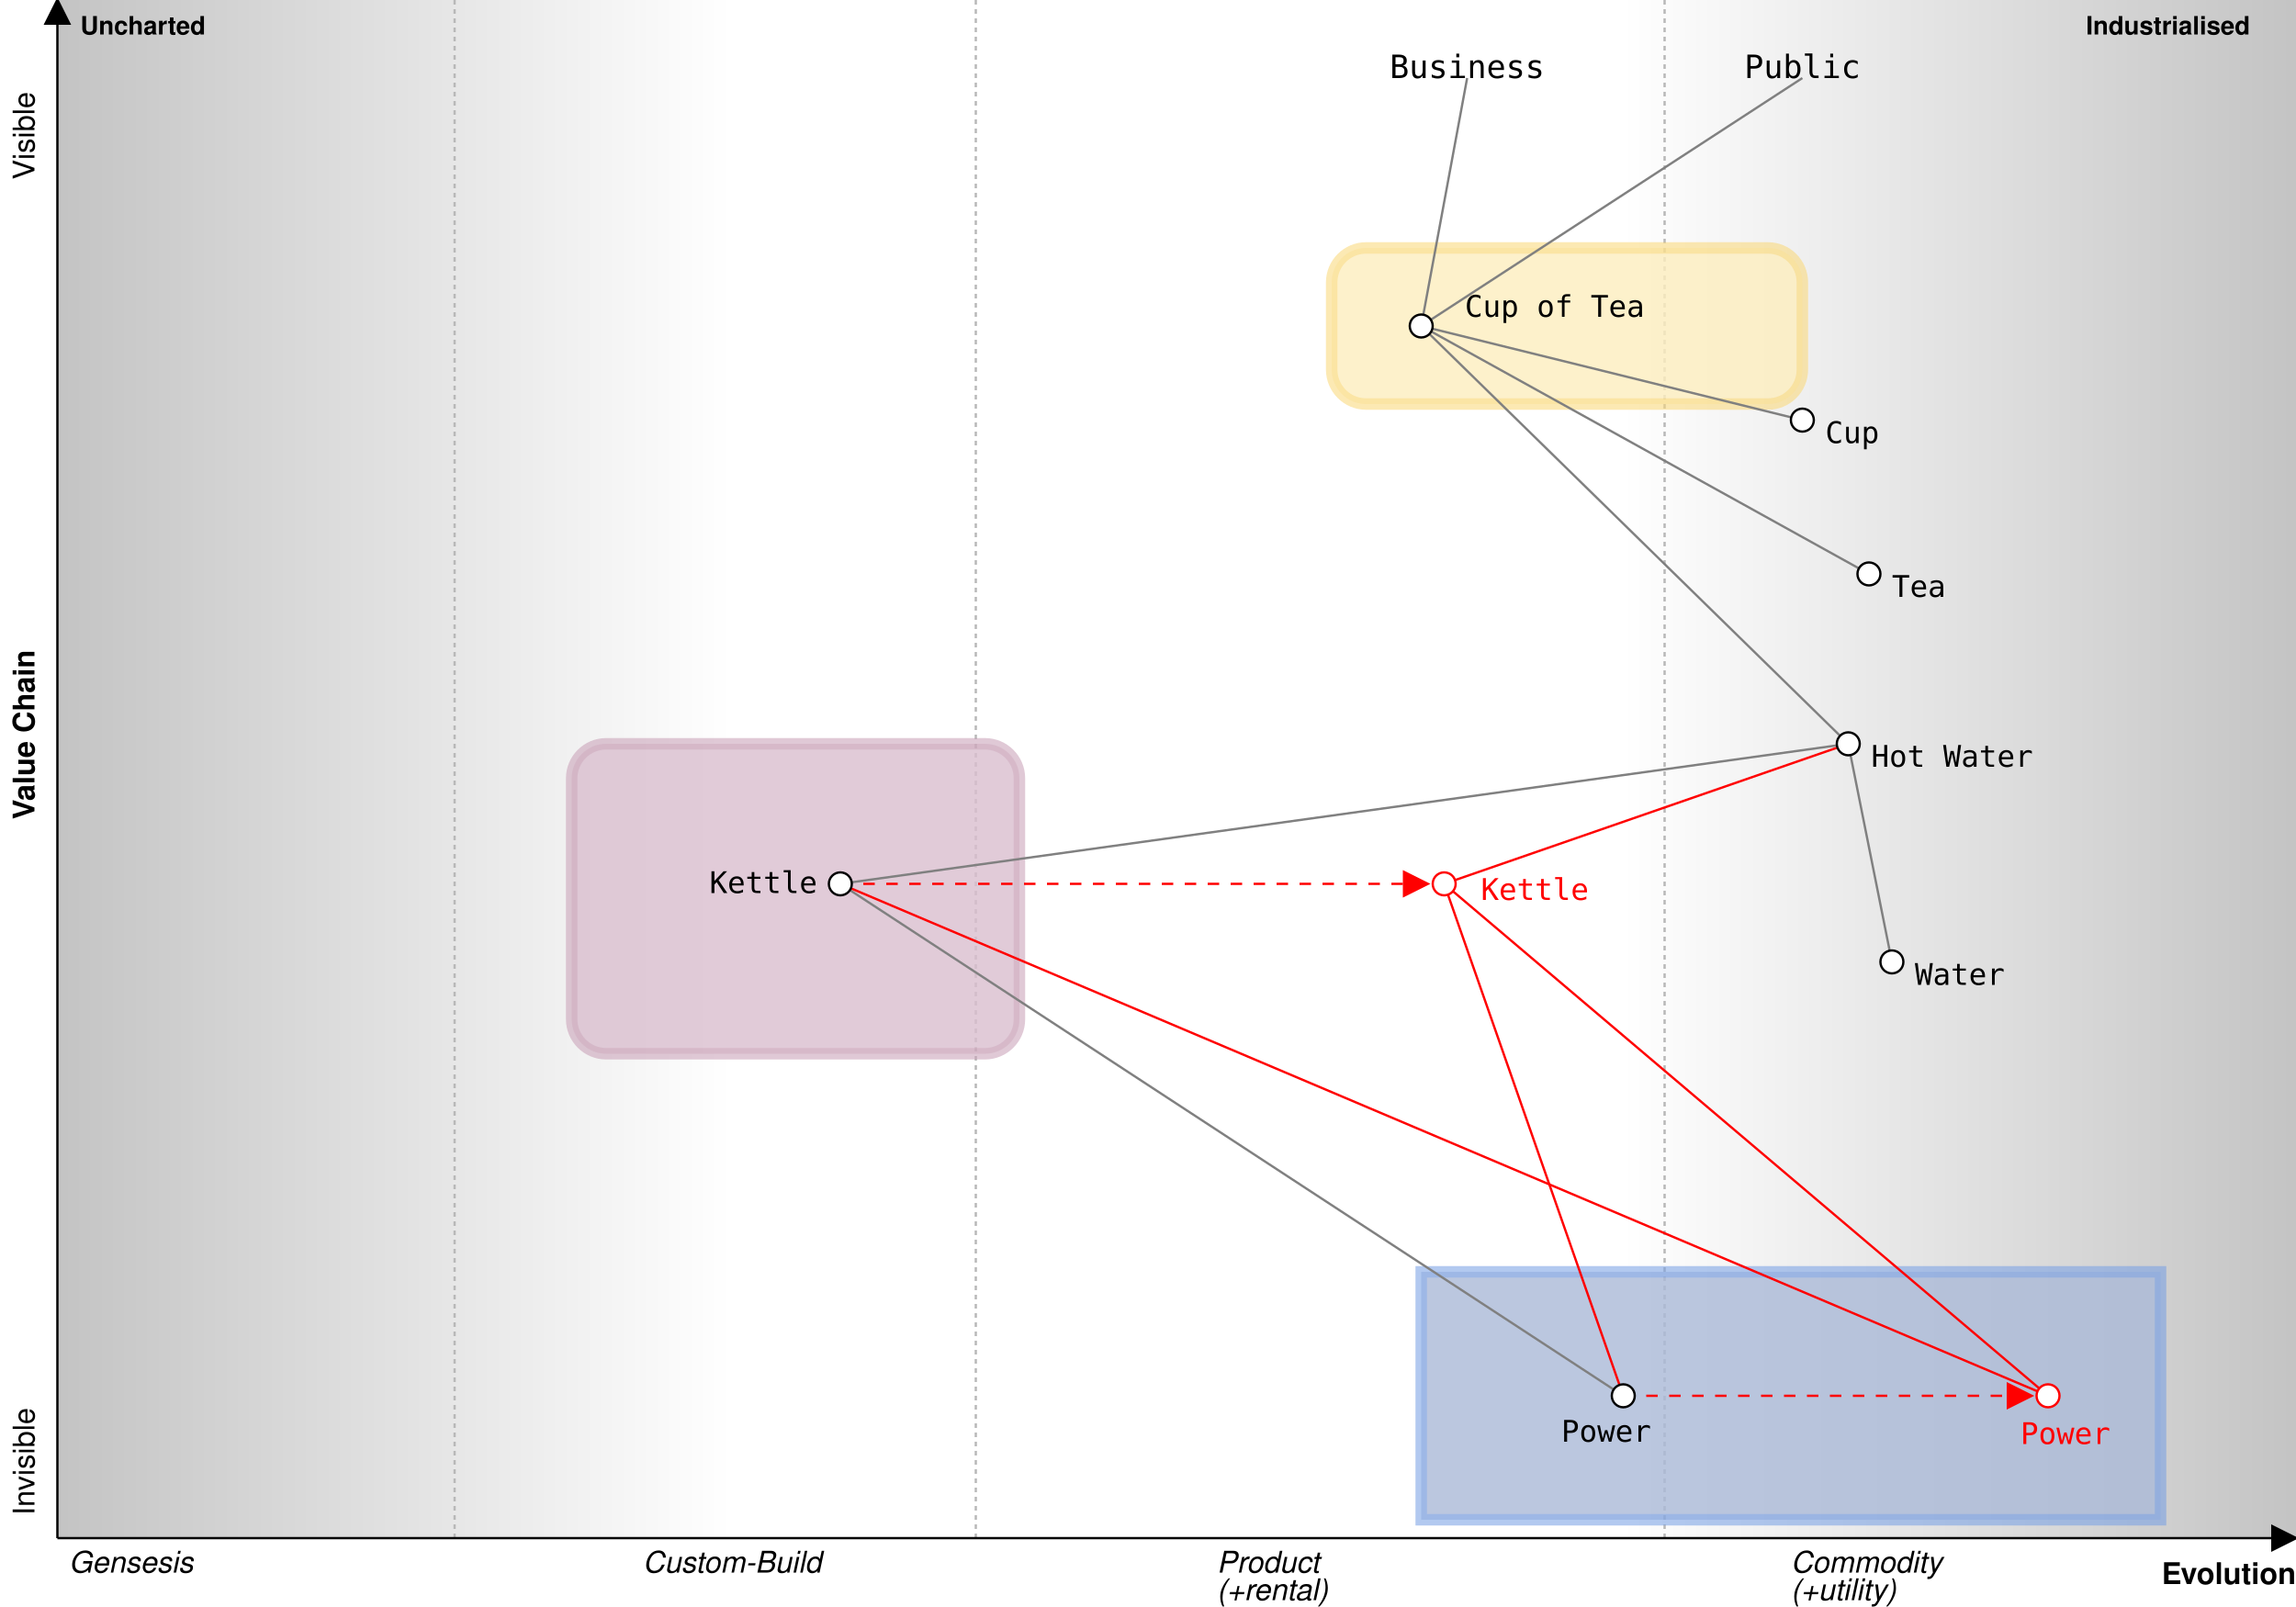
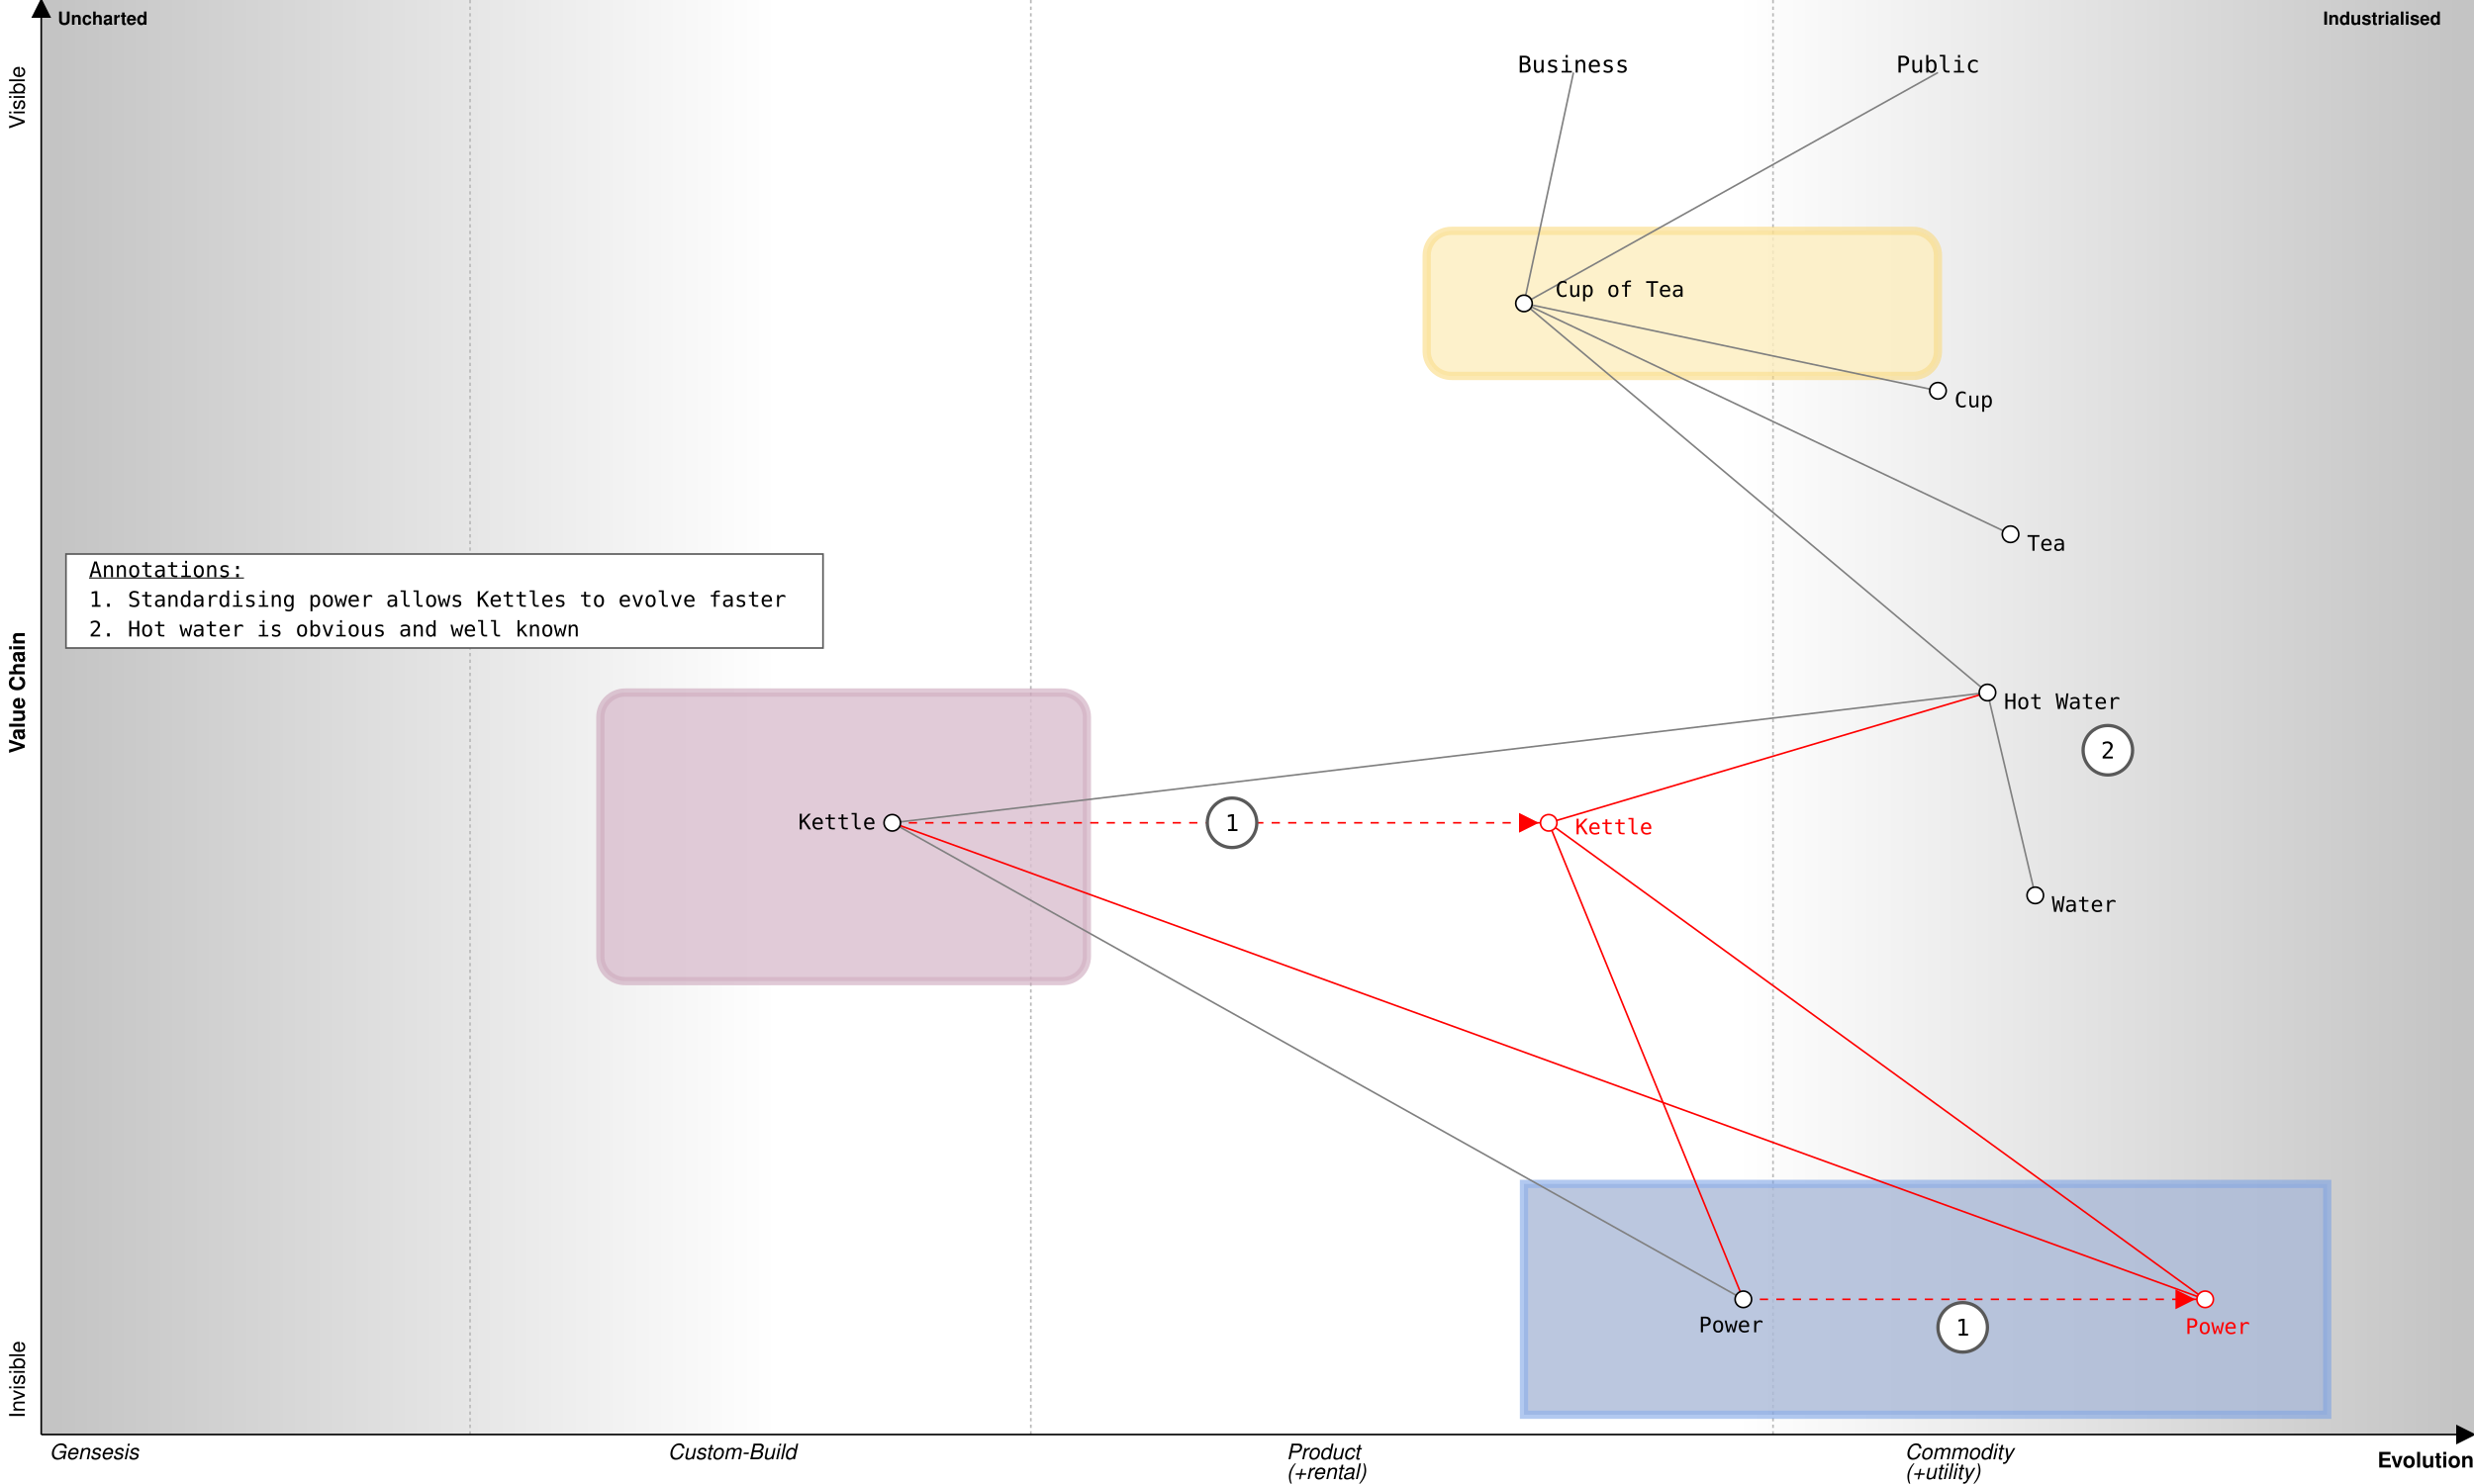
- <svg xmlns="http://www.w3.org/2000/svg" width="1000" height="700">
-   <rect x="0" y="0" width="1000" height="700" style="fill:white" />
+ <svg xmlns="http://www.w3.org/2000/svg" width="1500" height="900">
+   <rect x="0" y="0" width="1500" height="900" style="fill:white" />
  <defs>
    <linearGradient id="wardleyGradient" x1="0%" y1="0%" x2="100%" y2="0%">
      <stop offset="0%" stop-color="rgb(196,196,196)" stop-opacity="1.00" />
      <stop offset="30%" stop-color="rgb(255,255,255)" stop-opacity="1.00" />
      <stop offset="70%" stop-color="rgb(255,255,255)" stop-opacity="1.00" />
      <stop offset="100%" stop-color="rgb(196,196,196)" stop-opacity="1.00" />
    </linearGradient>
    <marker id="arrow" refX="15" refY="0" markerWidth="12" markerHeight="12" viewBox="0 -5 10 10">
      <path d="M0,-5L10,0L0,5" style="fill:red" />
    </marker>
    <marker id="graphArrow" refX="9" refY="0" markerWidth="12" markerHeight="12" viewBox="0 -5 10 10">
      <path d="M0,-5L10,0L0,5" style="fill:black" />
    </marker>
  </defs>
-   <rect x="25" y="0" width="975" height="670" style="fill:url(#wardleyGradient)" />
-   <g transform="translate(0,700) rotate(270)">
+   <rect x="25" y="0" width="1475" height="870" style="fill:url(#wardleyGradient)" />
+   <g transform="translate(0,900) rotate(270)">
    <g font-family="&quot;Helvetica Neue&quot;,Helvetica,Arial,sans-serif" font-size="13px"> &gt;
- <line x1="30" y1="25" x2="700" y2="25" stroke="black" stroke-width="1" marker-end="url(#graphArrow)" />
-       <line x1="700" y1="198" x2="30" y2="198" stroke="#b8b8b8" stroke-dasharray="2,2" />
-       <line x1="700" y1="425" x2="30" y2="425" stroke="#b8b8b8" stroke-dasharray="2,2" />
-       <line x1="700" y1="725" x2="30" y2="725" stroke="#b8b8b8" stroke-dasharray="2,2" />
+ <line x1="30" y1="25" x2="900" y2="25" stroke="black" stroke-width="1" marker-end="url(#graphArrow)" />
+       <line x1="900" y1="285" x2="30" y2="285" stroke="#b8b8b8" stroke-dasharray="2,2" />
+       <line x1="900" y1="625" x2="30" y2="625" stroke="#b8b8b8" stroke-dasharray="2,2" />
+       <line x1="900" y1="1075" x2="30" y2="1075" stroke="#b8b8b8" stroke-dasharray="2,2" />
      <text x="40" y="15" text-anchor="start">Invisible</text>
-       <text x="660" y="15" text-anchor="end">Visible</text>
-       <text x="380" y="15" text-anchor="middle" font-weight="bold">Value Chain</text>
+       <text x="860" y="15" text-anchor="end">Visible</text>
+       <text x="480" y="15" text-anchor="middle" font-weight="bold">Value Chain</text>
    </g>
  </g>
-   <line x1="25" y1="670" x2="1000" y2="670" stroke="black" stroke-width="1" marker-end="url(#graphArrow)" />
+   <line x1="25" y1="870" x2="1500" y2="870" stroke="black" stroke-width="1" marker-end="url(#graphArrow)" />
  <g font-family="&quot;Helvetica Neue&quot;,Helvetica,Arial,sans-serif" font-size="13px" font-style="italic">
    <text x="35" y="15" font-style="normal" font-size="11px" font-weight="bold">Uncharted</text>
-     <text x="980" y="15" font-style="normal" font-size="11px" font-weight="bold" text-anchor="end">Industrialised</text>
-     <text x="30" y="685">Gensesis</text>
-     <text x="280" y="685">Custom-Build</text>
-     <text x="530" y="685">Product</text>
-     <text x="530" y="697">(+rental)</text>
-     <text x="780" y="685">Commodity</text>
-     <text x="780" y="697">(+utility)</text>
-     <text x="1000" y="690" text-anchor="end" font-weight="bold" font-style="normal">Evolution</text>
+     <text x="1480" y="15" font-style="normal" font-size="11px" font-weight="bold" text-anchor="end">Industrialised</text>
+     <text x="30" y="885">Gensesis</text>
+     <text x="405" y="885">Custom-Build</text>
+     <text x="780" y="885">Product</text>
+     <text x="780" y="897">(+rental)</text>
+     <text x="1155" y="885">Commodity</text>
+     <text x="1155" y="897">(+utility)</text>
+     <text x="1500" y="890" text-anchor="end" font-weight="bold" font-style="normal">Evolution</text>
  </g>
  <g font-family="Consolas, Lucida Console, monospace" font-weight="14px" font-size="13px">
-     <g id="components">
-       <g transform="translate(249,324)">
-         <rect x="0" y="0" width="195" height="135" rx="15" ry="15" fill="rgb(217, 190, 206)" opacity="0.8" stroke="rgb(200,159,182)" stroke-opacity="0.7" stroke-width="5px" />
+     <g id="teamtopologies">
+       <g transform="translate(924,718)">
+         <rect x="0" y="0" width="487" height="140" fill="rgb(170, 185, 215)" opacity="0.8" stroke="rgb(119,159,229)" stroke-opacity="0.7" stroke-width="5px" />
      </g>
-       <g transform="translate(619,554)">
-         <rect x="0" y="0" width="322" height="108" fill="rgb(170, 185, 215)" opacity="0.8" stroke="rgb(119,159,229)" stroke-opacity="0.7" stroke-width="5px" />
+       <g transform="translate(364,420)">
+         <rect x="0" y="0" width="295" height="175" rx="15" ry="15" fill="rgb(217, 190, 206)" opacity="0.8" stroke="rgb(200,159,182)" stroke-opacity="0.7" stroke-width="5px" />
      </g>
-       <g transform="translate(580,108)">
-         <rect x="0" y="0" width="205" height="68" rx="15" ry="15" fill="rgb(252, 237, 190)" opacity="0.8" stroke="rgb(250,216,120)" stroke-opacity="0.7" stroke-width="5px" />
+       <g transform="translate(865,140)">
+         <rect x="0" y="0" width="310" height="88" rx="15" ry="15" fill="rgb(252, 237, 190)" opacity="0.8" stroke="rgb(250,216,120)" stroke-opacity="0.7" stroke-width="5px" />
      </g>
    </g>
    <g id="links">
-       <line x1="619" y1="142" x2="785" y2="183" stroke="grey" stroke-width="1" />
-       <line x1="619" y1="142" x2="814" y2="250" stroke="grey" stroke-width="1" />
-       <line x1="619" y1="142" x2="805" y2="324" stroke="grey" stroke-width="1" />
-       <line x1="629" y1="385" x2="707" y2="608" stroke="red" stroke-width="1" />
-       <line x1="629" y1="385" x2="892" y2="608" stroke="red" stroke-width="1" />
-       <line x1="639" y1="34" x2="619" y2="142" stroke="grey" stroke-width="1" />
-       <line x1="805" y1="324" x2="824" y2="419" stroke="grey" stroke-width="1" />
-       <line x1="805" y1="324" x2="366" y2="385" stroke="grey" stroke-width="1" />
-       <line x1="805" y1="324" x2="629" y2="385" stroke="red" stroke-width="1" />
-       <line x1="366" y1="385" x2="707" y2="608" stroke="grey" stroke-width="1" />
-       <line x1="366" y1="385" x2="892" y2="608" stroke="red" stroke-width="1" />
-       <line x1="366" y1="385" x2="629" y2="385" stroke-dasharray="5 5" stroke="red" stroke-width="1" marker-end="url(#arrow)" />
-       <line x1="785" y1="34" x2="619" y2="142" stroke="grey" stroke-width="1" />
-       <line x1="707" y1="608" x2="892" y2="608" stroke-dasharray="5 5" stroke="red" stroke-width="1" marker-end="url(#arrow)" />
+       <line x1="954" y1="44" x2="924" y2="184" stroke="grey" stroke-width="1" />
+       <line x1="1175" y1="44" x2="924" y2="184" stroke="grey" stroke-width="1" />
+       <line x1="939" y1="499" x2="1057" y2="788" stroke="red" stroke-width="1" />
+       <line x1="939" y1="499" x2="1337" y2="788" stroke="red" stroke-width="1" />
+       <line x1="924" y1="184" x2="1175" y2="237" stroke="grey" stroke-width="1" />
+       <line x1="924" y1="184" x2="1219" y2="324" stroke="grey" stroke-width="1" />
+       <line x1="924" y1="184" x2="1205" y2="420" stroke="grey" stroke-width="1" />
+       <line x1="1205" y1="420" x2="1234" y2="543" stroke="grey" stroke-width="1" />
+       <line x1="1205" y1="420" x2="541" y2="499" stroke="grey" stroke-width="1" />
+       <line x1="1205" y1="420" x2="939" y2="499" stroke="red" stroke-width="1" />
+       <line x1="541" y1="499" x2="939" y2="499" stroke-dasharray="5 5" stroke="red" stroke-width="1" marker-end="url(#arrow)" />
+       <line x1="541" y1="499" x2="1057" y2="788" stroke="grey" stroke-width="1" />
+       <line x1="541" y1="499" x2="1337" y2="788" stroke="red" stroke-width="1" />
+       <line x1="1057" y1="788" x2="1337" y2="788" stroke-dasharray="5 5" stroke="red" stroke-width="1" marker-end="url(#arrow)" />
    </g>
-     <g id="annotations">
-       <g transform="translate(619,142)">
+     <g id="components">
+       <g transform="translate(1175,237)">
+         <text x="10" y="10">Cup</text>
+         <circle cx="0" cy="0" r="5" stroke-width="1" stroke="black" fill="white" />
+       </g>
+       <g transform="translate(1219,324)">
+         <text x="10" y="10">Tea</text>
+         <circle cx="0" cy="0" r="5" stroke-width="1" stroke="black" fill="white" />
+       </g>
+       <g transform="translate(1205,420)">
+         <text x="10" y="10">Hot Water</text>
+         <circle cx="0" cy="0" r="5" stroke-width="1" stroke="black" fill="white" />
+       </g>
+       <g transform="translate(1234,543)">
+         <text x="10" y="10">Water</text>
+         <circle cx="0" cy="0" r="5" stroke-width="1" stroke="black" fill="white" />
+       </g>
+       <g transform="translate(541,499)">
+         <text x="-57" y="4">Kettle</text>
+         <circle cx="0" cy="0" r="5" stroke-width="1" stroke="black" fill="white" />
+       </g>
+       <g transform="translate(1057,788)">
+         <text x="-27" y="20">Power</text>
+         <circle cx="0" cy="0" r="5" stroke-width="1" stroke="black" fill="white" />
+       </g>
+       <g transform="translate(954,44)">
+         <text x="0" y="0" font-weight="14px" font-size="14px" text-anchor="middle">Business</text>
+       </g>
+       <g transform="translate(1175,44)">
+         <text x="0" y="0" font-weight="14px" font-size="14px" text-anchor="middle">Public</text>
+       </g>
+       <g transform="translate(939,499)">
+         <text x="16" y="7" fill="red">Kettle</text>
+         <circle cx="0" cy="0" r="5" stroke-width="1" stroke="red" fill="white" />
+       </g>
+       <g transform="translate(1337,788)">
+         <text x="-12" y="21" fill="red">Power</text>
+         <circle cx="0" cy="0" r="5" stroke-width="1" stroke="red" fill="white" />
+       </g>
+       <g transform="translate(924,184)">
        <text x="19" y="-4">Cup of Tea</text>
        <circle cx="0" cy="0" r="5" stroke-width="1" stroke="black" fill="white" />
      </g>
-       <g transform="translate(629,385)">
-         <text x="16" y="7" fill="red">Kettle</text>
-         <circle cx="0" cy="0" r="5" stroke-width="1" stroke="red" fill="white" />
+     </g>
+     <g id="annotations">
+       <g transform="translate(747,499)">
+         <circle cx="0" cy="0" r="15" fill="white" stroke="#595959" stroke-width="2" />
+         <text x="0" y="5" font-weight="14px" font-size="14px" text-anchor="middle">1</text>
      </g>
-       <g transform="translate(639,34)">
-         <text x="0" y="0" font-weight="14px" font-size="14px" text-anchor="middle">Business</text>
+       <g transform="translate(1190,805)">
+         <circle cx="0" cy="0" r="15" fill="white" stroke="#595959" stroke-width="2" />
+         <text x="0" y="5" font-weight="14px" font-size="14px" text-anchor="middle">1</text>
      </g>
-       <g transform="translate(805,324)">
-         <text x="10" y="10">Hot Water</text>
-         <circle cx="0" cy="0" r="5" stroke-width="1" stroke="black" fill="white" />
+       <g transform="translate(1278,455)">
+         <circle cx="0" cy="0" r="15" fill="white" stroke="#595959" stroke-width="2" />
+         <text x="0" y="5" font-weight="14px" font-size="14px" text-anchor="middle">2</text>
      </g>
-       <g transform="translate(366,385)">
-         <text x="-57" y="4">Kettle</text>
-         <circle cx="0" cy="0" r="5" stroke-width="1" stroke="black" fill="white" />
-       </g>
-       <g transform="translate(785,34)">
-         <text x="0" y="0" font-weight="14px" font-size="14px" text-anchor="middle">Public</text>
-       </g>
-       <g transform="translate(824,419)">
-         <text x="10" y="10">Water</text>
-         <circle cx="0" cy="0" r="5" stroke-width="1" stroke="black" fill="white" />
-       </g>
-       <g transform="translate(707,608)">
-         <text x="-27" y="20">Power</text>
-         <circle cx="0" cy="0" r="5" stroke-width="1" stroke="black" fill="white" />
-       </g>
-       <g transform="translate(785,183)">
-         <text x="10" y="10">Cup</text>
-         <circle cx="0" cy="0" r="5" stroke-width="1" stroke="black" fill="white" />
-       </g>
-       <g transform="translate(814,250)">
-         <text x="10" y="10">Tea</text>
-         <circle cx="0" cy="0" r="5" stroke-width="1" stroke="black" fill="white" />
-       </g>
-       <g transform="translate(892,608)">
-         <text x="-12" y="21" fill="red">Power</text>
-         <circle cx="0" cy="0" r="5" stroke-width="1" stroke="red" fill="white" />
+       <g transform="translate(54,350)">
+         <rect x="-14" y="-14" width="459" height="57" stroke="#595959" stroke-width="1" fill="#FFFFFF" />
+         <text x="0" y="0" text-decoration="underline">Annotations:</text>
+         <text x="0" y="18"> 1. Standardising power allows Kettles to evolve faster</text>
+         <text x="0" y="36"> 2. Hot water is obvious and well known</text>
      </g>
    </g>
  </g>
</svg>
